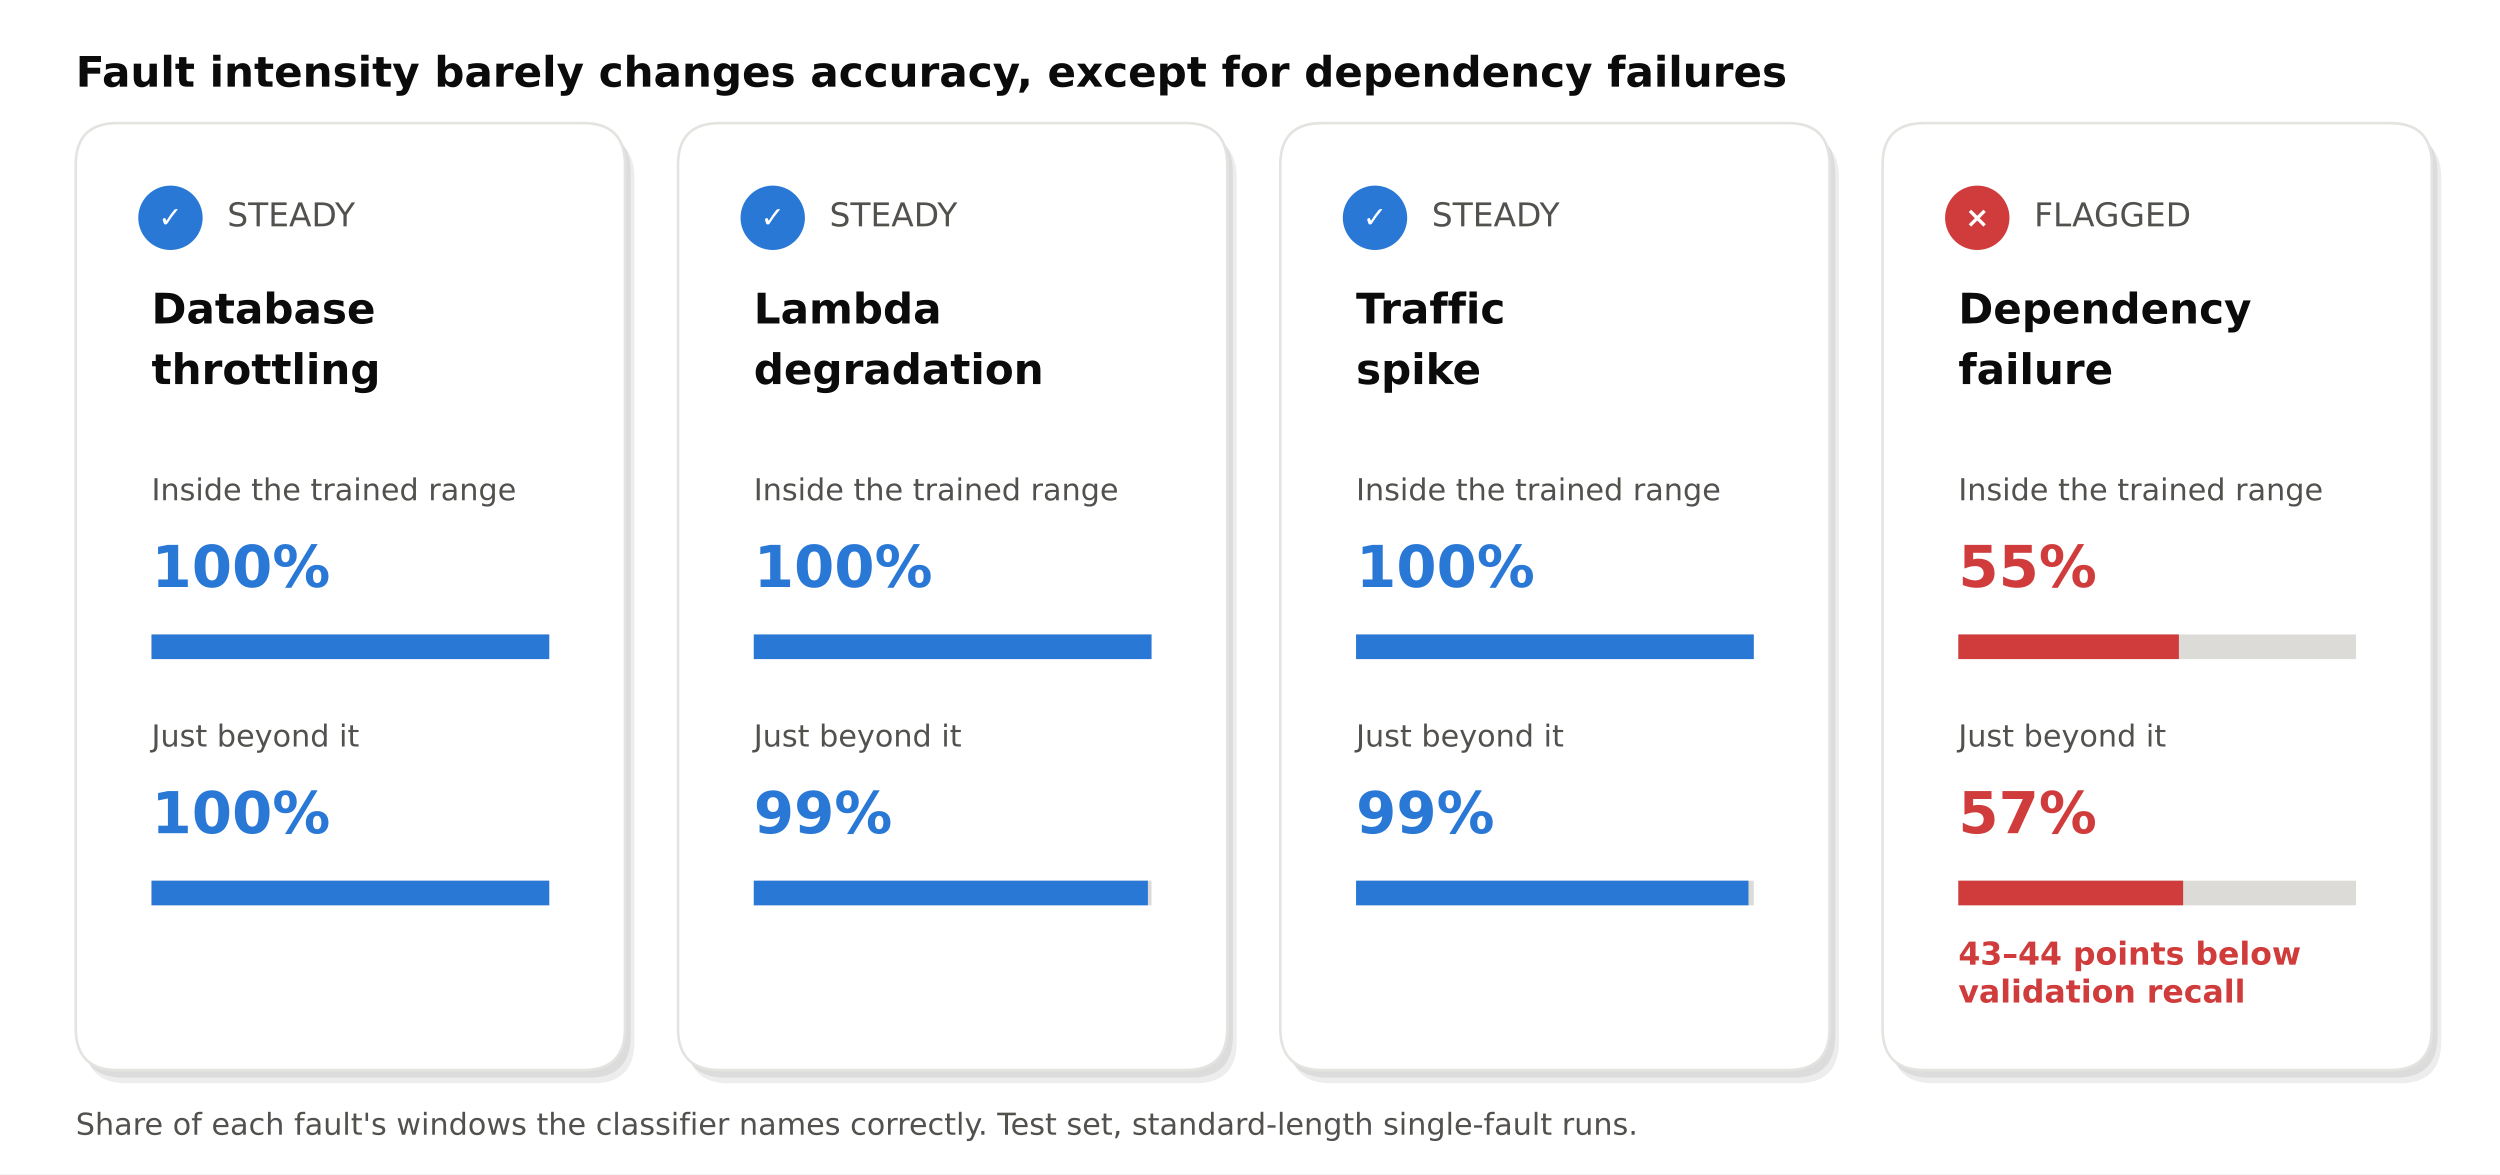
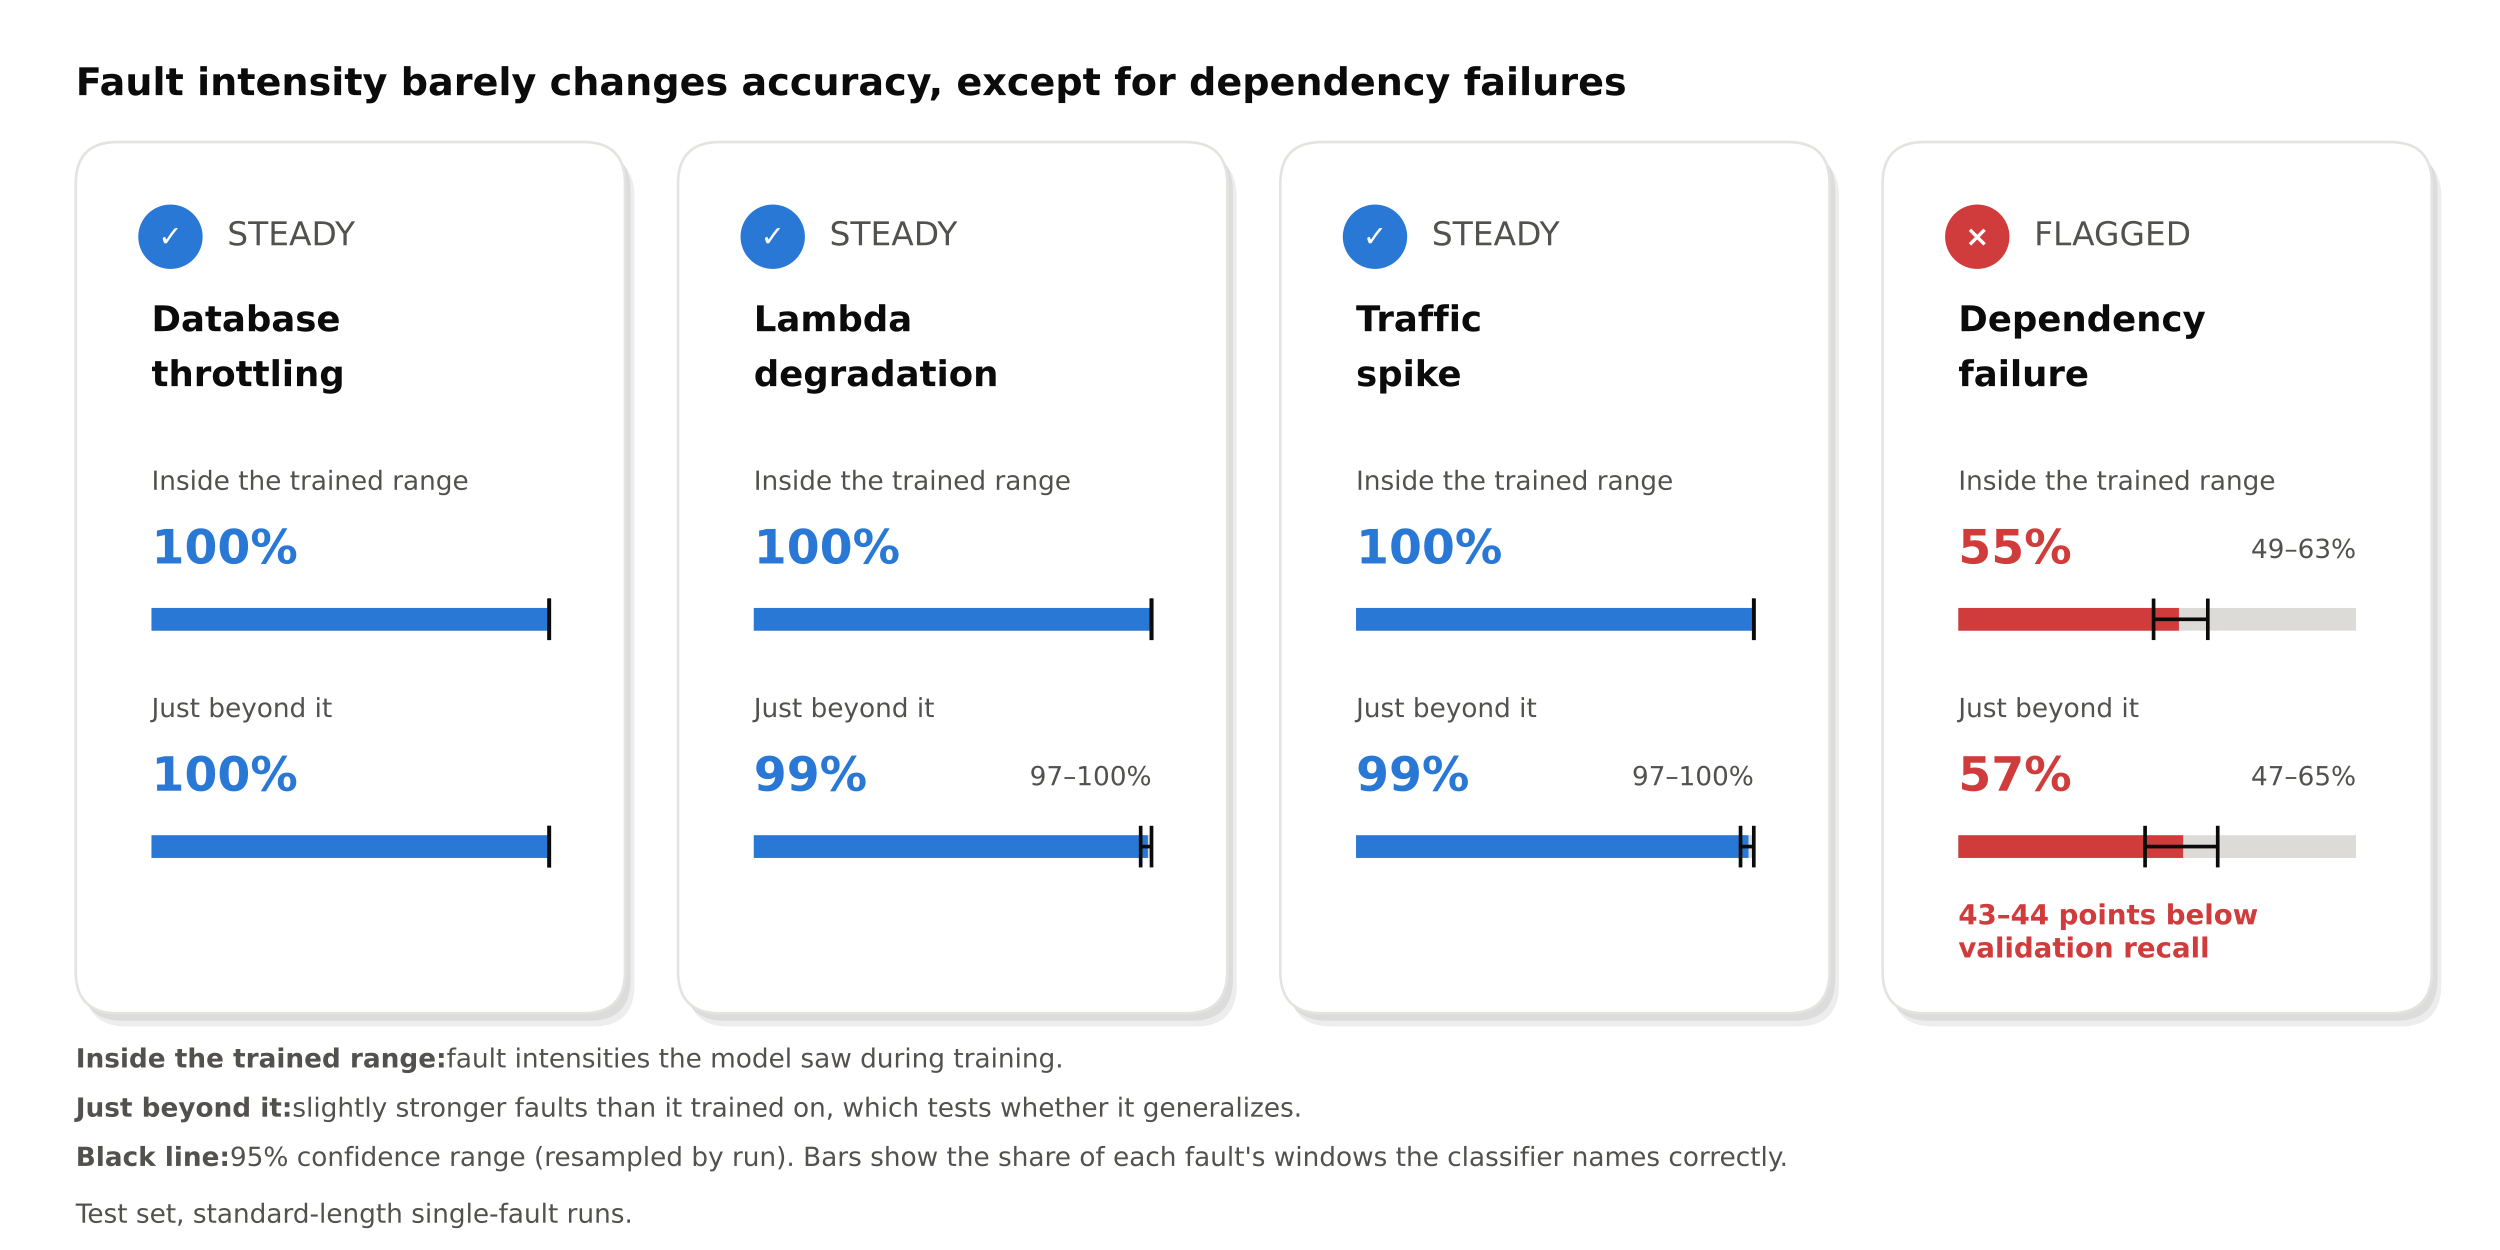
- <svg xmlns="http://www.w3.org/2000/svg" width="950.4pt" height="446.4pt" viewBox="0 0 950.4 446.4" version="1.1">
+ <svg xmlns="http://www.w3.org/2000/svg" width="950.4pt" height="475.2pt" viewBox="0 0 950.4 475.2" version="1.1">
  <defs>
    <style type="text/css">*{stroke-linejoin: round; stroke-linecap: butt}</style>
  </defs>
  <g id="figure_1">
    <g id="patch_1">
-       <path d="M 0 446.4  L 950.4 446.4  L 950.4 0  L 0 0  z " style="fill: #ffffff" />
+       <path d="M 0 475.2  L 950.4 475.2  L 950.4 0  L 0 0  z " style="fill: #ffffff" />
    </g>
    <g id="axes_1">
      <g id="patch_2">
-         <path d="M 48.24 411.84  L 225.36 411.84  Q 241.2 411.84 241.2 396  L 241.2 67.68  Q 241.2 51.84 225.36 51.84  L 48.24 51.84  Q 32.4 51.84 32.4 67.68  L 32.4 396  Q 32.4 411.84 48.24 411.84  z " clip-path="url(#p49262e3c75)" style="fill-opacity: 0.071" />
+         <path d="M 48.24 390.24  L 225.36 390.24  Q 241.2 390.24 241.2 374.4  L 241.2 74.88  Q 241.2 59.04 225.36 59.04  L 48.24 59.04  Q 32.4 59.04 32.4 74.88  L 32.4 374.4  Q 32.4 390.24 48.24 390.24  z " clip-path="url(#p5552d7a977)" style="fill-opacity: 0.071" />
      </g>
      <g id="patch_3">
-         <path d="M 46.8 409.68  L 223.92 409.68  Q 239.76 409.68 239.76 393.84  L 239.76 65.52  Q 239.76 49.68 223.92 49.68  L 46.8 49.68  Q 30.96 49.68 30.96 65.52  L 30.96 393.84  Q 30.96 409.68 46.8 409.68  z " clip-path="url(#p49262e3c75)" style="fill-opacity: 0.071" />
+         <path d="M 46.8 388.08  L 223.92 388.08  Q 239.76 388.08 239.76 372.24  L 239.76 72.72  Q 239.76 56.88 223.92 56.88  L 46.8 56.88  Q 30.96 56.88 30.96 72.72  L 30.96 372.24  Q 30.96 388.08 46.8 388.08  z " clip-path="url(#p5552d7a977)" style="fill-opacity: 0.071" />
      </g>
      <g id="patch_4">
-         <path d="M 277.2 411.84  L 454.32 411.84  Q 470.16 411.84 470.16 396  L 470.16 67.68  Q 470.16 51.84 454.32 51.84  L 277.2 51.84  Q 261.36 51.84 261.36 67.68  L 261.36 396  Q 261.36 411.84 277.2 411.84  z " clip-path="url(#p49262e3c75)" style="fill-opacity: 0.071" />
+         <path d="M 277.2 390.24  L 454.32 390.24  Q 470.16 390.24 470.16 374.4  L 470.16 74.88  Q 470.16 59.04 454.32 59.04  L 277.2 59.04  Q 261.36 59.04 261.36 74.88  L 261.36 374.4  Q 261.36 390.24 277.2 390.24  z " clip-path="url(#p5552d7a977)" style="fill-opacity: 0.071" />
      </g>
      <g id="patch_5">
-         <path d="M 275.76 409.68  L 452.88 409.68  Q 468.72 409.68 468.72 393.84  L 468.72 65.52  Q 468.72 49.68 452.88 49.68  L 275.76 49.68  Q 259.92 49.68 259.92 65.52  L 259.92 393.84  Q 259.92 409.68 275.76 409.68  z " clip-path="url(#p49262e3c75)" style="fill-opacity: 0.071" />
+         <path d="M 275.76 388.08  L 452.88 388.08  Q 468.72 388.08 468.72 372.24  L 468.72 72.72  Q 468.72 56.88 452.88 56.88  L 275.76 56.88  Q 259.92 56.88 259.92 72.72  L 259.92 372.24  Q 259.92 388.08 275.76 388.08  z " clip-path="url(#p5552d7a977)" style="fill-opacity: 0.071" />
      </g>
      <g id="patch_6">
-         <path d="M 506.16 411.84  L 683.28 411.84  Q 699.12 411.84 699.12 396  L 699.12 67.68  Q 699.12 51.84 683.28 51.84  L 506.16 51.84  Q 490.32 51.84 490.32 67.68  L 490.32 396  Q 490.32 411.84 506.16 411.84  z " clip-path="url(#p49262e3c75)" style="fill-opacity: 0.071" />
+         <path d="M 506.16 390.24  L 683.28 390.24  Q 699.12 390.24 699.12 374.4  L 699.12 74.88  Q 699.12 59.04 683.28 59.04  L 506.16 59.04  Q 490.32 59.04 490.32 74.88  L 490.32 374.4  Q 490.32 390.24 506.16 390.24  z " clip-path="url(#p5552d7a977)" style="fill-opacity: 0.071" />
      </g>
      <g id="patch_7">
-         <path d="M 504.72 409.68  L 681.84 409.68  Q 697.68 409.68 697.68 393.84  L 697.68 65.52  Q 697.68 49.68 681.84 49.68  L 504.72 49.68  Q 488.88 49.68 488.88 65.52  L 488.88 393.84  Q 488.88 409.68 504.72 409.68  z " clip-path="url(#p49262e3c75)" style="fill-opacity: 0.071" />
+         <path d="M 504.72 388.08  L 681.84 388.08  Q 697.68 388.08 697.68 372.24  L 697.68 72.72  Q 697.68 56.88 681.84 56.88  L 504.72 56.88  Q 488.88 56.88 488.88 72.72  L 488.88 372.24  Q 488.88 388.08 504.72 388.08  z " clip-path="url(#p5552d7a977)" style="fill-opacity: 0.071" />
      </g>
      <g id="patch_8">
-         <path d="M 735.12 411.84  L 912.24 411.84  Q 928.08 411.84 928.08 396  L 928.08 67.68  Q 928.08 51.84 912.24 51.84  L 735.12 51.84  Q 719.28 51.84 719.28 67.68  L 719.28 396  Q 719.28 411.84 735.12 411.84  z " clip-path="url(#p49262e3c75)" style="fill-opacity: 0.071" />
+         <path d="M 735.12 390.24  L 912.24 390.24  Q 928.08 390.24 928.08 374.4  L 928.08 74.88  Q 928.08 59.04 912.24 59.04  L 735.12 59.04  Q 719.28 59.04 719.28 74.88  L 719.28 374.4  Q 719.28 390.24 735.12 390.24  z " clip-path="url(#p5552d7a977)" style="fill-opacity: 0.071" />
      </g>
      <g id="patch_9">
-         <path d="M 733.68 409.68  L 910.8 409.68  Q 926.64 409.68 926.64 393.84  L 926.64 65.52  Q 926.64 49.68 910.8 49.68  L 733.68 49.68  Q 717.84 49.68 717.84 65.52  L 717.84 393.84  Q 717.84 409.68 733.68 409.68  z " clip-path="url(#p49262e3c75)" style="fill-opacity: 0.071" />
+         <path d="M 733.68 388.08  L 910.8 388.08  Q 926.64 388.08 926.64 372.24  L 926.64 72.72  Q 926.64 56.88 910.8 56.88  L 733.68 56.88  Q 717.84 56.88 717.84 72.72  L 717.84 372.24  Q 717.84 388.08 733.68 388.08  z " clip-path="url(#p5552d7a977)" style="fill-opacity: 0.071" />
      </g>
      <g id="patch_10">
-         <path d="M 44.64 406.8  L 221.76 406.8  Q 237.6 406.8 237.6 390.96  L 237.6 62.64  Q 237.6 46.8 221.76 46.8  L 44.64 46.8  Q 28.8 46.8 28.8 62.64  L 28.8 390.96  Q 28.8 406.8 44.64 406.8  z " clip-path="url(#p49262e3c75)" style="fill: #ffffff; stroke: #e4e3df; stroke-linejoin: miter" />
+         <path d="M 44.64 385.2  L 221.76 385.2  Q 237.6 385.2 237.6 369.36  L 237.6 69.84  Q 237.6 54 221.76 54  L 44.64 54  Q 28.8 54 28.8 69.84  L 28.8 369.36  Q 28.8 385.2 44.64 385.2  z " clip-path="url(#p5552d7a977)" style="fill: #ffffff; stroke: #e4e3df; stroke-linejoin: miter" />
      </g>
      <g id="patch_11">
-         <path d="M 273.6 406.8  L 450.72 406.8  Q 466.56 406.8 466.56 390.96  L 466.56 62.64  Q 466.56 46.8 450.72 46.8  L 273.6 46.8  Q 257.76 46.8 257.76 62.64  L 257.76 390.96  Q 257.76 406.8 273.6 406.8  z " clip-path="url(#p49262e3c75)" style="fill: #ffffff; stroke: #e4e3df; stroke-linejoin: miter" />
+         <path d="M 273.6 385.2  L 450.72 385.2  Q 466.56 385.2 466.56 369.36  L 466.56 69.84  Q 466.56 54 450.72 54  L 273.6 54  Q 257.76 54 257.76 69.84  L 257.76 369.36  Q 257.76 385.2 273.6 385.2  z " clip-path="url(#p5552d7a977)" style="fill: #ffffff; stroke: #e4e3df; stroke-linejoin: miter" />
      </g>
      <g id="patch_12">
-         <path d="M 502.56 406.8  L 679.68 406.8  Q 695.52 406.8 695.52 390.96  L 695.52 62.64  Q 695.52 46.8 679.68 46.8  L 502.56 46.8  Q 486.72 46.8 486.72 62.64  L 486.72 390.96  Q 486.72 406.8 502.56 406.8  z " clip-path="url(#p49262e3c75)" style="fill: #ffffff; stroke: #e4e3df; stroke-linejoin: miter" />
+         <path d="M 502.56 385.2  L 679.68 385.2  Q 695.52 385.2 695.52 369.36  L 695.52 69.84  Q 695.52 54 679.68 54  L 502.56 54  Q 486.72 54 486.72 69.84  L 486.72 369.36  Q 486.72 385.2 502.56 385.2  z " clip-path="url(#p5552d7a977)" style="fill: #ffffff; stroke: #e4e3df; stroke-linejoin: miter" />
      </g>
      <g id="patch_13">
-         <path d="M 731.52 406.8  L 908.64 406.8  Q 924.48 406.8 924.48 390.96  L 924.48 62.64  Q 924.48 46.8 908.64 46.8  L 731.52 46.8  Q 715.68 46.8 715.68 62.64  L 715.68 390.96  Q 715.68 406.8 731.52 406.8  z " clip-path="url(#p49262e3c75)" style="fill: #ffffff; stroke: #e4e3df; stroke-linejoin: miter" />
+         <path d="M 731.52 385.2  L 908.64 385.2  Q 924.48 385.2 924.48 369.36  L 924.48 69.84  Q 924.48 54 908.64 54  L 731.52 54  Q 715.68 54 715.68 69.84  L 715.68 369.36  Q 715.68 385.2 731.52 385.2  z " clip-path="url(#p5552d7a977)" style="fill: #ffffff; stroke: #e4e3df; stroke-linejoin: miter" />
      </g>
      <g id="patch_14">
-         <path d="M 64.8 95.04  C 68.046 95.04 71.16 93.75 73.455 91.455  C 75.75 89.16 77.04 86.046 77.04 82.8  C 77.04 79.554 75.75 76.44 73.455 74.145  C 71.16 71.85 68.046 70.56 64.8 70.56  C 61.554 70.56 58.44 71.85 56.145 74.145  C 53.85 76.44 52.56 79.554 52.56 82.8  C 52.56 86.046 53.85 89.16 56.145 91.455  C 58.44 93.75 61.554 95.04 64.8 95.04  z " clip-path="url(#p49262e3c75)" style="fill: #2a78d6" />
+         <path d="M 64.8 102.24  C 68.046 102.24 71.16 100.95 73.455 98.655  C 75.75 96.36 77.04 93.246 77.04 90  C 77.04 86.754 75.75 83.64 73.455 81.345  C 71.16 79.05 68.046 77.76 64.8 77.76  C 61.554 77.76 58.44 79.05 56.145 81.345  C 53.85 83.64 52.56 86.754 52.56 90  C 52.56 93.246 53.85 96.36 56.145 98.655  C 58.44 100.95 61.554 102.24 64.8 102.24  z " clip-path="url(#p5552d7a977)" style="fill: #2a78d6" />
      </g>
      <g id="patch_15">
-         <path d="M 57.6 250.56  L 208.8 250.56  L 208.8 241.2  L 57.6 241.2  z " clip-path="url(#p49262e3c75)" style="fill: #dcdbd7" />
+         <path d="M 57.6 239.76  L 208.8 239.76  L 208.8 231.12  L 57.6 231.12  z " clip-path="url(#p5552d7a977)" style="fill: #dcdbd7" />
      </g>
      <g id="patch_16">
-         <path d="M 57.6 344.16  L 208.8 344.16  L 208.8 334.8  L 57.6 334.8  z " clip-path="url(#p49262e3c75)" style="fill: #dcdbd7" />
+         <path d="M 57.6 326.16  L 208.8 326.16  L 208.8 317.52  L 57.6 317.52  z " clip-path="url(#p5552d7a977)" style="fill: #dcdbd7" />
      </g>
      <g id="patch_17">
-         <path d="M 293.76 95.04  C 297.006 95.04 300.12 93.75 302.415 91.455  C 304.71 89.16 306 86.046 306 82.8  C 306 79.554 304.71 76.44 302.415 74.145  C 300.12 71.85 297.006 70.56 293.76 70.56  C 290.514 70.56 287.4 71.85 285.105 74.145  C 282.81 76.44 281.52 79.554 281.52 82.8  C 281.52 86.046 282.81 89.16 285.105 91.455  C 287.4 93.75 290.514 95.04 293.76 95.04  z " clip-path="url(#p49262e3c75)" style="fill: #2a78d6" />
+         <path d="M 293.76 102.24  C 297.006 102.24 300.12 100.95 302.415 98.655  C 304.71 96.36 306 93.246 306 90  C 306 86.754 304.71 83.64 302.415 81.345  C 300.12 79.05 297.006 77.76 293.76 77.76  C 290.514 77.76 287.4 79.05 285.105 81.345  C 282.81 83.64 281.52 86.754 281.52 90  C 281.52 93.246 282.81 96.36 285.105 98.655  C 287.4 100.95 290.514 102.24 293.76 102.24  z " clip-path="url(#p5552d7a977)" style="fill: #2a78d6" />
      </g>
      <g id="patch_18">
-         <path d="M 286.56 250.56  L 437.76 250.56  L 437.76 241.2  L 286.56 241.2  z " clip-path="url(#p49262e3c75)" style="fill: #dcdbd7" />
+         <path d="M 286.56 239.76  L 437.76 239.76  L 437.76 231.12  L 286.56 231.12  z " clip-path="url(#p5552d7a977)" style="fill: #dcdbd7" />
      </g>
      <g id="patch_19">
-         <path d="M 286.56 344.16  L 437.76 344.16  L 437.76 334.8  L 286.56 334.8  z " clip-path="url(#p49262e3c75)" style="fill: #dcdbd7" />
+         <path d="M 286.56 326.16  L 437.76 326.16  L 437.76 317.52  L 286.56 317.52  z " clip-path="url(#p5552d7a977)" style="fill: #dcdbd7" />
      </g>
      <g id="patch_20">
-         <path d="M 522.72 95.04  C 525.966 95.04 529.08 93.75 531.375 91.455  C 533.67 89.16 534.96 86.046 534.96 82.8  C 534.96 79.554 533.67 76.44 531.375 74.145  C 529.08 71.85 525.966 70.56 522.72 70.56  C 519.474 70.56 516.36 71.85 514.065 74.145  C 511.77 76.44 510.48 79.554 510.48 82.8  C 510.48 86.046 511.77 89.16 514.065 91.455  C 516.36 93.75 519.474 95.04 522.72 95.04  z " clip-path="url(#p49262e3c75)" style="fill: #2a78d6" />
+         <path d="M 522.72 102.24  C 525.966 102.24 529.08 100.95 531.375 98.655  C 533.67 96.36 534.96 93.246 534.96 90  C 534.96 86.754 533.67 83.64 531.375 81.345  C 529.08 79.05 525.966 77.76 522.72 77.76  C 519.474 77.76 516.36 79.05 514.065 81.345  C 511.77 83.64 510.48 86.754 510.48 90  C 510.48 93.246 511.77 96.36 514.065 98.655  C 516.36 100.95 519.474 102.24 522.72 102.24  z " clip-path="url(#p5552d7a977)" style="fill: #2a78d6" />
      </g>
      <g id="patch_21">
-         <path d="M 515.52 250.56  L 666.72 250.56  L 666.72 241.2  L 515.52 241.2  z " clip-path="url(#p49262e3c75)" style="fill: #dcdbd7" />
+         <path d="M 515.52 239.76  L 666.72 239.76  L 666.72 231.12  L 515.52 231.12  z " clip-path="url(#p5552d7a977)" style="fill: #dcdbd7" />
      </g>
      <g id="patch_22">
-         <path d="M 515.52 344.16  L 666.72 344.16  L 666.72 334.8  L 515.52 334.8  z " clip-path="url(#p49262e3c75)" style="fill: #dcdbd7" />
+         <path d="M 515.52 326.16  L 666.72 326.16  L 666.72 317.52  L 515.52 317.52  z " clip-path="url(#p5552d7a977)" style="fill: #dcdbd7" />
      </g>
      <g id="patch_23">
-         <path d="M 751.68 95.04  C 754.926 95.04 758.04 93.75 760.335 91.455  C 762.63 89.16 763.92 86.046 763.92 82.8  C 763.92 79.554 762.63 76.44 760.335 74.145  C 758.04 71.85 754.926 70.56 751.68 70.56  C 748.434 70.56 745.32 71.85 743.025 74.145  C 740.73 76.44 739.44 79.554 739.44 82.8  C 739.44 86.046 740.73 89.16 743.025 91.455  C 745.32 93.75 748.434 95.04 751.68 95.04  z " clip-path="url(#p49262e3c75)" style="fill: #d03b3b" />
+         <path d="M 751.68 102.24  C 754.926 102.24 758.04 100.95 760.335 98.655  C 762.63 96.36 763.92 93.246 763.92 90  C 763.92 86.754 762.63 83.64 760.335 81.345  C 758.04 79.05 754.926 77.76 751.68 77.76  C 748.434 77.76 745.32 79.05 743.025 81.345  C 740.73 83.64 739.44 86.754 739.44 90  C 739.44 93.246 740.73 96.36 743.025 98.655  C 745.32 100.95 748.434 102.24 751.68 102.24  z " clip-path="url(#p5552d7a977)" style="fill: #d03b3b" />
      </g>
      <g id="patch_24">
-         <path d="M 744.48 250.56  L 895.68 250.56  L 895.68 241.2  L 744.48 241.2  z " clip-path="url(#p49262e3c75)" style="fill: #dcdbd7" />
+         <path d="M 744.48 239.76  L 895.68 239.76  L 895.68 231.12  L 744.48 231.12  z " clip-path="url(#p5552d7a977)" style="fill: #dcdbd7" />
      </g>
      <g id="patch_25">
-         <path d="M 744.48 344.16  L 895.68 344.16  L 895.68 334.8  L 744.48 334.8  z " clip-path="url(#p49262e3c75)" style="fill: #dcdbd7" />
+         <path d="M 744.48 326.16  L 895.68 326.16  L 895.68 317.52  L 744.48 317.52  z " clip-path="url(#p5552d7a977)" style="fill: #dcdbd7" />
      </g>
      <g id="text_1">
-         <text style="font-weight: 700; font-size: 11px; font-family: 'DejaVu Sans'; text-anchor: middle; fill: #ffffff" x="64.8" y="86.377" transform="rotate(-0 64.8 86.37742)">✓</text>
+         <text style="font-weight: 700; font-size: 11px; font-family: 'DejaVu Sans'; text-anchor: middle; fill: #ffffff" x="64.8" y="93.577" transform="rotate(-0 64.8 93.57742)">✓</text>
      </g>
      <g id="text_2">
-         <text style="font-size: 12.5px; font-family: 'DejaVu Sans'; text-anchor: start; fill: #52514e" x="86.4" y="86.047" transform="rotate(-0 86.4 86.04707)">STEADY</text>
+         <text style="font-size: 12.5px; font-family: 'DejaVu Sans'; text-anchor: start; fill: #52514e" x="86.4" y="93.247" transform="rotate(-0 86.4 93.24707)">STEADY</text>
      </g>
      <g id="text_3">
-         <text style="font-weight: 700; font-size: 16px; font-family: 'DejaVu Sans'; text-anchor: start; fill: #0b0b0b" x="57.6" y="122.957" transform="rotate(-0 57.6 122.9569)">Database</text>
+         <text style="font-weight: 700; font-size: 13.5px; font-family: 'DejaVu Sans'; text-anchor: start; fill: #0b0b0b" x="57.6" y="125.907" transform="rotate(-0 57.6 125.9074)">Database</text>
      </g>
      <g id="text_4">
-         <text style="font-weight: 700; font-size: 16px; font-family: 'DejaVu Sans'; text-anchor: start; fill: #0b0b0b" x="57.6" y="145.997" transform="rotate(-0 57.6 145.9969)">throttling</text>
+         <text style="font-weight: 700; font-size: 13.5px; font-family: 'DejaVu Sans'; text-anchor: start; fill: #0b0b0b" x="57.6" y="146.787" transform="rotate(-0 57.6 146.7874)">throttling</text>
      </g>
      <g id="text_5">
-         <text style="font-size: 11.5px; font-family: 'DejaVu Sans'; text-anchor: start; fill: #52514e" x="57.6" y="190.188" transform="rotate(-0 57.6 190.1878)">Inside the trained range</text>
+         <text style="font-size: 10px; font-family: 'DejaVu Sans'; text-anchor: start; fill: #52514e" x="57.6" y="186.198" transform="rotate(-0 57.6 186.198)">Inside the trained range</text>
      </g>
      <g id="text_6">
-         <text style="font-weight: 700; font-size: 22px; font-family: 'DejaVu Sans'; text-anchor: start; fill: #2a78d6" x="57.6" y="223.155" transform="rotate(-0 57.6 223.1548)">100%</text>
+         <text style="font-weight: 700; font-size: 18px; font-family: 'DejaVu Sans'; text-anchor: start; fill: #2a78d6" x="57.6" y="214.196" transform="rotate(-0 57.6 214.1958)">100%</text>
      </g>
      <g id="patch_26">
-         <path d="M 57.6 250.56  L 208.8 250.56  L 208.8 241.2  L 57.6 241.2  z " clip-path="url(#p49262e3c75)" style="fill: #2a78d6" />
+         <path d="M 57.6 239.76  L 208.8 239.76  L 208.8 231.12  L 57.6 231.12  z " clip-path="url(#p5552d7a977)" style="fill: #2a78d6" />
      </g>
      <g id="text_7">
-         <text style="font-size: 11.5px; font-family: 'DejaVu Sans'; text-anchor: start; fill: #52514e" x="57.6" y="283.788" transform="rotate(-0 57.6 283.7878)">Just beyond it</text>
+         <text style="font-size: 10px; font-family: 'DejaVu Sans'; text-anchor: start; fill: #52514e" x="57.6" y="272.598" transform="rotate(-0 57.6 272.598)">Just beyond it</text>
      </g>
      <g id="text_8">
-         <text style="font-weight: 700; font-size: 22px; font-family: 'DejaVu Sans'; text-anchor: start; fill: #2a78d6" x="57.6" y="316.755" transform="rotate(-0 57.6 316.7548)">100%</text>
+         <text style="font-weight: 700; font-size: 18px; font-family: 'DejaVu Sans'; text-anchor: start; fill: #2a78d6" x="57.6" y="300.596" transform="rotate(-0 57.6 300.5958)">100%</text>
      </g>
      <g id="patch_27">
-         <path d="M 57.6 344.16  L 208.8 344.16  L 208.8 334.8  L 57.6 334.8  z " clip-path="url(#p49262e3c75)" style="fill: #2a78d6" />
+         <path d="M 57.6 326.16  L 208.8 326.16  L 208.8 317.52  L 57.6 317.52  z " clip-path="url(#p5552d7a977)" style="fill: #2a78d6" />
      </g>
      <g id="text_9">
-         <text style="font-weight: 700; font-size: 11px; font-family: 'DejaVu Sans'; text-anchor: middle; fill: #ffffff" x="293.76" y="86.377" transform="rotate(-0 293.76 86.37742)">✓</text>
+         <text style="font-weight: 700; font-size: 11px; font-family: 'DejaVu Sans'; text-anchor: middle; fill: #ffffff" x="293.76" y="93.577" transform="rotate(-0 293.76 93.57742)">✓</text>
      </g>
      <g id="text_10">
-         <text style="font-size: 12.5px; font-family: 'DejaVu Sans'; text-anchor: start; fill: #52514e" x="315.36" y="86.047" transform="rotate(-0 315.36 86.04707)">STEADY</text>
+         <text style="font-size: 12.5px; font-family: 'DejaVu Sans'; text-anchor: start; fill: #52514e" x="315.36" y="93.247" transform="rotate(-0 315.36 93.24707)">STEADY</text>
      </g>
      <g id="text_11">
-         <text style="font-weight: 700; font-size: 16px; font-family: 'DejaVu Sans'; text-anchor: start; fill: #0b0b0b" x="286.56" y="122.957" transform="rotate(-0 286.56 122.9569)">Lambda</text>
+         <text style="font-weight: 700; font-size: 13.5px; font-family: 'DejaVu Sans'; text-anchor: start; fill: #0b0b0b" x="286.56" y="125.907" transform="rotate(-0 286.56 125.9074)">Lambda</text>
      </g>
      <g id="text_12">
-         <text style="font-weight: 700; font-size: 16px; font-family: 'DejaVu Sans'; text-anchor: start; fill: #0b0b0b" x="286.56" y="145.997" transform="rotate(-0 286.56 145.9969)">degradation</text>
+         <text style="font-weight: 700; font-size: 13.5px; font-family: 'DejaVu Sans'; text-anchor: start; fill: #0b0b0b" x="286.56" y="146.787" transform="rotate(-0 286.56 146.7874)">degradation</text>
      </g>
      <g id="text_13">
-         <text style="font-size: 11.5px; font-family: 'DejaVu Sans'; text-anchor: start; fill: #52514e" x="286.56" y="190.188" transform="rotate(-0 286.56 190.1878)">Inside the trained range</text>
+         <text style="font-size: 10px; font-family: 'DejaVu Sans'; text-anchor: start; fill: #52514e" x="286.56" y="186.198" transform="rotate(-0 286.56 186.198)">Inside the trained range</text>
      </g>
      <g id="text_14">
-         <text style="font-weight: 700; font-size: 22px; font-family: 'DejaVu Sans'; text-anchor: start; fill: #2a78d6" x="286.56" y="223.155" transform="rotate(-0 286.56 223.1548)">100%</text>
+         <text style="font-weight: 700; font-size: 18px; font-family: 'DejaVu Sans'; text-anchor: start; fill: #2a78d6" x="286.56" y="214.196" transform="rotate(-0 286.56 214.1958)">100%</text>
      </g>
      <g id="patch_28">
-         <path d="M 286.56 250.56  L 437.76 250.56  L 437.76 241.2  L 286.56 241.2  z " clip-path="url(#p49262e3c75)" style="fill: #2a78d6" />
+         <path d="M 286.56 239.76  L 437.76 239.76  L 437.76 231.12  L 286.56 231.12  z " clip-path="url(#p5552d7a977)" style="fill: #2a78d6" />
      </g>
      <g id="text_15">
-         <text style="font-size: 11.5px; font-family: 'DejaVu Sans'; text-anchor: start; fill: #52514e" x="286.56" y="283.788" transform="rotate(-0 286.56 283.7878)">Just beyond it</text>
+         <text style="font-size: 10px; font-family: 'DejaVu Sans'; text-anchor: start; fill: #52514e" x="286.56" y="272.598" transform="rotate(-0 286.56 272.598)">Just beyond it</text>
      </g>
      <g id="text_16">
-         <text style="font-weight: 700; font-size: 22px; font-family: 'DejaVu Sans'; text-anchor: start; fill: #2a78d6" x="286.56" y="316.755" transform="rotate(-0 286.56 316.7548)">99%</text>
+         <text style="font-weight: 700; font-size: 18px; font-family: 'DejaVu Sans'; text-anchor: start; fill: #2a78d6" x="286.56" y="300.596" transform="rotate(-0 286.56 300.5958)">99%</text>
+       </g>
+       <g id="text_17">
+         <text style="font-size: 10px; font-family: 'DejaVu Sans'; text-anchor: end; fill: #52514e" x="437.76" y="298.518" transform="rotate(-0 437.76 298.5177)">97–100%</text>
      </g>
      <g id="patch_29">
-         <path d="M 286.56 344.16  L 436.385 344.16  L 436.385 334.8  L 286.56 334.8  z " clip-path="url(#p49262e3c75)" style="fill: #2a78d6" />
-       </g>
-       <g id="text_17">
-         <text style="font-weight: 700; font-size: 11px; font-family: 'DejaVu Sans'; text-anchor: middle; fill: #ffffff" x="522.72" y="86.377" transform="rotate(-0 522.72 86.37742)">✓</text>
+         <path d="M 286.56 326.16  L 436.385 326.16  L 436.385 317.52  L 286.56 317.52  z " clip-path="url(#p5552d7a977)" style="fill: #2a78d6" />
      </g>
      <g id="text_18">
-         <text style="font-size: 12.5px; font-family: 'DejaVu Sans'; text-anchor: start; fill: #52514e" x="544.32" y="86.047" transform="rotate(-0 544.32 86.04707)">STEADY</text>
+         <text style="font-weight: 700; font-size: 11px; font-family: 'DejaVu Sans'; text-anchor: middle; fill: #ffffff" x="522.72" y="93.577" transform="rotate(-0 522.72 93.57742)">✓</text>
      </g>
      <g id="text_19">
-         <text style="font-weight: 700; font-size: 16px; font-family: 'DejaVu Sans'; text-anchor: start; fill: #0b0b0b" x="515.52" y="122.957" transform="rotate(-0 515.52 122.9569)">Traffic</text>
+         <text style="font-size: 12.5px; font-family: 'DejaVu Sans'; text-anchor: start; fill: #52514e" x="544.32" y="93.247" transform="rotate(-0 544.32 93.24707)">STEADY</text>
      </g>
      <g id="text_20">
-         <text style="font-weight: 700; font-size: 16px; font-family: 'DejaVu Sans'; text-anchor: start; fill: #0b0b0b" x="515.52" y="145.997" transform="rotate(-0 515.52 145.9969)">spike</text>
+         <text style="font-weight: 700; font-size: 13.5px; font-family: 'DejaVu Sans'; text-anchor: start; fill: #0b0b0b" x="515.52" y="125.907" transform="rotate(-0 515.52 125.9074)">Traffic</text>
      </g>
      <g id="text_21">
-         <text style="font-size: 11.5px; font-family: 'DejaVu Sans'; text-anchor: start; fill: #52514e" x="515.52" y="190.188" transform="rotate(-0 515.52 190.1878)">Inside the trained range</text>
+         <text style="font-weight: 700; font-size: 13.5px; font-family: 'DejaVu Sans'; text-anchor: start; fill: #0b0b0b" x="515.52" y="146.787" transform="rotate(-0 515.52 146.7874)">spike</text>
      </g>
      <g id="text_22">
-         <text style="font-weight: 700; font-size: 22px; font-family: 'DejaVu Sans'; text-anchor: start; fill: #2a78d6" x="515.52" y="223.155" transform="rotate(-0 515.52 223.1548)">100%</text>
+         <text style="font-size: 10px; font-family: 'DejaVu Sans'; text-anchor: start; fill: #52514e" x="515.52" y="186.198" transform="rotate(-0 515.52 186.198)">Inside the trained range</text>
+       </g>
+       <g id="text_23">
+         <text style="font-weight: 700; font-size: 18px; font-family: 'DejaVu Sans'; text-anchor: start; fill: #2a78d6" x="515.52" y="214.196" transform="rotate(-0 515.52 214.1958)">100%</text>
      </g>
      <g id="patch_30">
-         <path d="M 515.52 250.56  L 666.72 250.56  L 666.72 241.2  L 515.52 241.2  z " clip-path="url(#p49262e3c75)" style="fill: #2a78d6" />
-       </g>
-       <g id="text_23">
-         <text style="font-size: 11.5px; font-family: 'DejaVu Sans'; text-anchor: start; fill: #52514e" x="515.52" y="283.788" transform="rotate(-0 515.52 283.7878)">Just beyond it</text>
+         <path d="M 515.52 239.76  L 666.72 239.76  L 666.72 231.12  L 515.52 231.12  z " clip-path="url(#p5552d7a977)" style="fill: #2a78d6" />
      </g>
      <g id="text_24">
-         <text style="font-weight: 700; font-size: 22px; font-family: 'DejaVu Sans'; text-anchor: start; fill: #2a78d6" x="515.52" y="316.755" transform="rotate(-0 515.52 316.7548)">99%</text>
+         <text style="font-size: 10px; font-family: 'DejaVu Sans'; text-anchor: start; fill: #52514e" x="515.52" y="272.598" transform="rotate(-0 515.52 272.598)">Just beyond it</text>
+       </g>
+       <g id="text_25">
+         <text style="font-weight: 700; font-size: 18px; font-family: 'DejaVu Sans'; text-anchor: start; fill: #2a78d6" x="515.52" y="300.596" transform="rotate(-0 515.52 300.5958)">99%</text>
+       </g>
+       <g id="text_26">
+         <text style="font-size: 10px; font-family: 'DejaVu Sans'; text-anchor: end; fill: #52514e" x="666.72" y="298.518" transform="rotate(-0 666.72 298.5177)">97–100%</text>
      </g>
      <g id="patch_31">
-         <path d="M 515.52 344.16  L 664.704 344.16  L 664.704 334.8  L 515.52 334.8  z " clip-path="url(#p49262e3c75)" style="fill: #2a78d6" />
-       </g>
-       <g id="text_25">
-         <text style="font-weight: 700; font-size: 11px; font-family: 'DejaVu Sans'; text-anchor: middle; fill: #ffffff" x="751.68" y="86.377" transform="rotate(-0 751.68 86.37742)">×</text>
-       </g>
-       <g id="text_26">
-         <text style="font-size: 12.5px; font-family: 'DejaVu Sans'; text-anchor: start; fill: #52514e" x="773.28" y="86.047" transform="rotate(-0 773.28 86.04707)">FLAGGED</text>
+         <path d="M 515.52 326.16  L 664.704 326.16  L 664.704 317.52  L 515.52 317.52  z " clip-path="url(#p5552d7a977)" style="fill: #2a78d6" />
      </g>
      <g id="text_27">
-         <text style="font-weight: 700; font-size: 16px; font-family: 'DejaVu Sans'; text-anchor: start; fill: #0b0b0b" x="744.48" y="122.957" transform="rotate(-0 744.48 122.9569)">Dependency</text>
+         <text style="font-weight: 700; font-size: 11px; font-family: 'DejaVu Sans'; text-anchor: middle; fill: #ffffff" x="751.68" y="93.577" transform="rotate(-0 751.68 93.57742)">×</text>
      </g>
      <g id="text_28">
-         <text style="font-weight: 700; font-size: 16px; font-family: 'DejaVu Sans'; text-anchor: start; fill: #0b0b0b" x="744.48" y="145.997" transform="rotate(-0 744.48 145.9969)">failure</text>
+         <text style="font-size: 12.5px; font-family: 'DejaVu Sans'; text-anchor: start; fill: #52514e" x="773.28" y="93.247" transform="rotate(-0 773.28 93.24707)">FLAGGED</text>
      </g>
      <g id="text_29">
-         <text style="font-size: 11.5px; font-family: 'DejaVu Sans'; text-anchor: start; fill: #52514e" x="744.48" y="190.188" transform="rotate(-0 744.48 190.1878)">Inside the trained range</text>
+         <text style="font-weight: 700; font-size: 13.5px; font-family: 'DejaVu Sans'; text-anchor: start; fill: #0b0b0b" x="744.48" y="125.907" transform="rotate(-0 744.48 125.9074)">Dependency</text>
      </g>
      <g id="text_30">
-         <text style="font-weight: 700; font-size: 22px; font-family: 'DejaVu Sans'; text-anchor: start; fill: #d03b3b" x="744.48" y="223.155" transform="rotate(-0 744.48 223.1548)">55%</text>
+         <text style="font-weight: 700; font-size: 13.5px; font-family: 'DejaVu Sans'; text-anchor: start; fill: #0b0b0b" x="744.48" y="146.787" transform="rotate(-0 744.48 146.7874)">failure</text>
+       </g>
+       <g id="text_31">
+         <text style="font-size: 10px; font-family: 'DejaVu Sans'; text-anchor: start; fill: #52514e" x="744.48" y="186.198" transform="rotate(-0 744.48 186.198)">Inside the trained range</text>
+       </g>
+       <g id="text_32">
+         <text style="font-weight: 700; font-size: 18px; font-family: 'DejaVu Sans'; text-anchor: start; fill: #d03b3b" x="744.48" y="214.196" transform="rotate(-0 744.48 214.1958)">55%</text>
+       </g>
+       <g id="text_33">
+         <text style="font-size: 10px; font-family: 'DejaVu Sans'; text-anchor: end; fill: #52514e" x="895.68" y="212.118" transform="rotate(-0 895.68 212.1177)">49–63%</text>
      </g>
      <g id="patch_32">
-         <path d="M 744.48 250.56  L 828.327 250.56  L 828.327 241.2  L 744.48 241.2  z " clip-path="url(#p49262e3c75)" style="fill: #d03b3b" />
-       </g>
-       <g id="text_31">
-         <text style="font-size: 11.5px; font-family: 'DejaVu Sans'; text-anchor: start; fill: #52514e" x="744.48" y="283.788" transform="rotate(-0 744.48 283.7878)">Just beyond it</text>
-       </g>
-       <g id="text_32">
-         <text style="font-weight: 700; font-size: 22px; font-family: 'DejaVu Sans'; text-anchor: start; fill: #d03b3b" x="744.48" y="316.755" transform="rotate(-0 744.48 316.7548)">57%</text>
+         <path d="M 744.48 239.76  L 828.327 239.76  L 828.327 231.12  L 744.48 231.12  z " clip-path="url(#p5552d7a977)" style="fill: #d03b3b" />
+       </g>
+       <g id="text_34">
+         <text style="font-size: 10px; font-family: 'DejaVu Sans'; text-anchor: start; fill: #52514e" x="744.48" y="272.598" transform="rotate(-0 744.48 272.598)">Just beyond it</text>
+       </g>
+       <g id="text_35">
+         <text style="font-weight: 700; font-size: 18px; font-family: 'DejaVu Sans'; text-anchor: start; fill: #d03b3b" x="744.48" y="300.596" transform="rotate(-0 744.48 300.5958)">57%</text>
+       </g>
+       <g id="text_36">
+         <text style="font-size: 10px; font-family: 'DejaVu Sans'; text-anchor: end; fill: #52514e" x="895.68" y="298.518" transform="rotate(-0 895.68 298.5177)">47–65%</text>
      </g>
      <g id="patch_33">
-         <path d="M 744.48 344.16  L 829.941 344.16  L 829.941 334.8  L 744.48 334.8  z " clip-path="url(#p49262e3c75)" style="fill: #d03b3b" />
-       </g>
-       <g id="text_33">
-         <text style="font-weight: 700; font-size: 12px; font-family: 'DejaVu Sans'; fill: #d03b3b" transform="translate(744.48 366.716)">43–44 points below</text>
-         <text style="font-weight: 700; font-size: 12px; font-family: 'DejaVu Sans'; fill: #d03b3b" transform="translate(744.48 381.1193)">validation recall</text>
-       </g>
-       <g id="text_34">
-         <text style="font-weight: 700; font-size: 16px; font-family: 'DejaVu Sans'; text-anchor: start; fill: #0b0b0b" x="28.8" y="32.957" transform="rotate(-0 28.8 32.95687)">Fault intensity barely changes accuracy, except for dependency failures</text>
-       </g>
-       <g id="text_35">
-         <text style="font-size: 11.5px; font-family: 'DejaVu Sans'; text-anchor: start; fill: #52514e" x="28.8" y="431.388" transform="rotate(-0 28.8 431.3878)">Share of each fault's windows the classifier names correctly. Test set, standard-length single-fault runs.</text>
+         <path d="M 744.48 326.16  L 829.941 326.16  L 829.941 317.52  L 744.48 317.52  z " clip-path="url(#p5552d7a977)" style="fill: #d03b3b" />
+       </g>
+       <g id="text_37">
+         <text style="font-weight: 700; font-size: 10.5px; font-family: 'DejaVu Sans'; fill: #d03b3b" transform="translate(744.48 351.3865)">43–44 points below</text>
+         <text style="font-weight: 700; font-size: 10.5px; font-family: 'DejaVu Sans'; fill: #d03b3b" transform="translate(744.48 363.9894)">validation recall</text>
+       </g>
+       <g id="text_38">
+         <text style="font-weight: 700; font-size: 14.5px; font-family: 'DejaVu Sans'; text-anchor: start; fill: #0b0b0b" x="28.8" y="36.167" transform="rotate(-0 28.8 36.16717)">Fault intensity barely changes accuracy, except for dependency failures</text>
+       </g>
+       <g id="text_39">
+         <text style="font-weight: 700; font-size: 10px; font-family: 'DejaVu Sans'; text-anchor: start; fill: #52514e" x="28.8" y="405.798" transform="rotate(-0 28.8 405.798)">Inside the trained range:</text>
+       </g>
+       <g id="text_40">
+         <text style="font-size: 10px; font-family: 'DejaVu Sans'; text-anchor: start; fill: #52514e" x="169.769" y="405.798" transform="rotate(-0 169.7688 405.798)"> fault intensities the model saw during training.</text>
+       </g>
+       <g id="text_41">
+         <text style="font-weight: 700; font-size: 10px; font-family: 'DejaVu Sans'; text-anchor: start; fill: #52514e" x="28.8" y="424.518" transform="rotate(-0 28.8 424.518)">Just beyond it:</text>
+       </g>
+       <g id="text_42">
+         <text style="font-size: 10px; font-family: 'DejaVu Sans'; text-anchor: start; fill: #52514e" x="111.145" y="424.518" transform="rotate(-0 111.1453 424.518)"> slightly stronger faults than it trained on, which tests whether it generalizes.</text>
+       </g>
+       <g id="text_43">
+         <text style="font-weight: 700; font-size: 10px; font-family: 'DejaVu Sans'; text-anchor: start; fill: #52514e" x="28.8" y="443.238" transform="rotate(-0 28.8 443.238)">Black line:</text>
+       </g>
+       <g id="text_44">
+         <text style="font-size: 10px; font-family: 'DejaVu Sans'; text-anchor: start; fill: #52514e" x="87.414" y="443.238" transform="rotate(-0 87.41406 443.238)"> 95% confidence range (resampled by run). Bars show the share of each fault's windows the classifier names correctly.</text>
+       </g>
+       <g id="text_45">
+         <text style="font-size: 10px; font-family: 'DejaVu Sans'; text-anchor: start; fill: #52514e" x="28.8" y="464.838" transform="rotate(-0 28.8 464.838)">Test set, standard-length single-fault runs.</text>
+       </g>
+       <g id="line2d_1">
+         <path d="M 208.8 235.44  L 208.8 235.44  " clip-path="url(#p5552d7a977)" style="fill: none; stroke: #0b0b0b; stroke-width: 1.4" />
+       </g>
+       <g id="line2d_2">
+         <path d="M 208.8 242.64  L 208.8 228.24  " clip-path="url(#p5552d7a977)" style="fill: none; stroke: #0b0b0b; stroke-width: 1.4; stroke-linecap: square" />
+       </g>
+       <g id="line2d_3">
+         <path d="M 208.8 242.64  L 208.8 228.24  " clip-path="url(#p5552d7a977)" style="fill: none; stroke: #0b0b0b; stroke-width: 1.4; stroke-linecap: square" />
+       </g>
+       <g id="line2d_4">
+         <path d="M 208.8 321.84  L 208.8 321.84  " clip-path="url(#p5552d7a977)" style="fill: none; stroke: #0b0b0b; stroke-width: 1.4" />
+       </g>
+       <g id="line2d_5">
+         <path d="M 208.8 329.04  L 208.8 314.64  " clip-path="url(#p5552d7a977)" style="fill: none; stroke: #0b0b0b; stroke-width: 1.4; stroke-linecap: square" />
+       </g>
+       <g id="line2d_6">
+         <path d="M 208.8 329.04  L 208.8 314.64  " clip-path="url(#p5552d7a977)" style="fill: none; stroke: #0b0b0b; stroke-width: 1.4; stroke-linecap: square" />
+       </g>
+       <g id="line2d_7">
+         <path d="M 437.76 235.44  L 437.76 235.44  " clip-path="url(#p5552d7a977)" style="fill: none; stroke: #0b0b0b; stroke-width: 1.4" />
+       </g>
+       <g id="line2d_8">
+         <path d="M 437.76 242.64  L 437.76 228.24  " clip-path="url(#p5552d7a977)" style="fill: none; stroke: #0b0b0b; stroke-width: 1.4; stroke-linecap: square" />
+       </g>
+       <g id="line2d_9">
+         <path d="M 437.76 242.64  L 437.76 228.24  " clip-path="url(#p5552d7a977)" style="fill: none; stroke: #0b0b0b; stroke-width: 1.4; stroke-linecap: square" />
+       </g>
+       <g id="line2d_10">
+         <path d="M 433.636 321.84  L 437.76 321.84  " clip-path="url(#p5552d7a977)" style="fill: none; stroke: #0b0b0b; stroke-width: 1.4" />
+       </g>
+       <g id="line2d_11">
+         <path d="M 433.636 329.04  L 433.636 314.64  " clip-path="url(#p5552d7a977)" style="fill: none; stroke: #0b0b0b; stroke-width: 1.4; stroke-linecap: square" />
+       </g>
+       <g id="line2d_12">
+         <path d="M 437.76 329.04  L 437.76 314.64  " clip-path="url(#p5552d7a977)" style="fill: none; stroke: #0b0b0b; stroke-width: 1.4; stroke-linecap: square" />
+       </g>
+       <g id="line2d_13">
+         <path d="M 666.72 235.44  L 666.72 235.44  " clip-path="url(#p5552d7a977)" style="fill: none; stroke: #0b0b0b; stroke-width: 1.4" />
+       </g>
+       <g id="line2d_14">
+         <path d="M 666.72 242.64  L 666.72 228.24  " clip-path="url(#p5552d7a977)" style="fill: none; stroke: #0b0b0b; stroke-width: 1.4; stroke-linecap: square" />
+       </g>
+       <g id="line2d_15">
+         <path d="M 666.72 242.64  L 666.72 228.24  " clip-path="url(#p5552d7a977)" style="fill: none; stroke: #0b0b0b; stroke-width: 1.4; stroke-linecap: square" />
+       </g>
+       <g id="line2d_16">
+         <path d="M 661.68 321.84  L 666.72 321.84  " clip-path="url(#p5552d7a977)" style="fill: none; stroke: #0b0b0b; stroke-width: 1.4" />
+       </g>
+       <g id="line2d_17">
+         <path d="M 661.68 329.04  L 661.68 314.64  " clip-path="url(#p5552d7a977)" style="fill: none; stroke: #0b0b0b; stroke-width: 1.4; stroke-linecap: square" />
+       </g>
+       <g id="line2d_18">
+         <path d="M 666.72 329.04  L 666.72 314.64  " clip-path="url(#p5552d7a977)" style="fill: none; stroke: #0b0b0b; stroke-width: 1.4; stroke-linecap: square" />
+       </g>
+       <g id="line2d_19">
+         <path d="M 818.705 235.44  L 839.324 235.44  " clip-path="url(#p5552d7a977)" style="fill: none; stroke: #0b0b0b; stroke-width: 1.4" />
+       </g>
+       <g id="line2d_20">
+         <path d="M 818.705 242.64  L 818.705 228.24  " clip-path="url(#p5552d7a977)" style="fill: none; stroke: #0b0b0b; stroke-width: 1.4; stroke-linecap: square" />
+       </g>
+       <g id="line2d_21">
+         <path d="M 839.324 242.64  L 839.324 228.24  " clip-path="url(#p5552d7a977)" style="fill: none; stroke: #0b0b0b; stroke-width: 1.4; stroke-linecap: square" />
+       </g>
+       <g id="line2d_22">
+         <path d="M 815.478 321.84  L 843.089 321.84  " clip-path="url(#p5552d7a977)" style="fill: none; stroke: #0b0b0b; stroke-width: 1.4" />
+       </g>
+       <g id="line2d_23">
+         <path d="M 815.478 329.04  L 815.478 314.64  " clip-path="url(#p5552d7a977)" style="fill: none; stroke: #0b0b0b; stroke-width: 1.4; stroke-linecap: square" />
+       </g>
+       <g id="line2d_24">
+         <path d="M 843.089 329.04  L 843.089 314.64  " clip-path="url(#p5552d7a977)" style="fill: none; stroke: #0b0b0b; stroke-width: 1.4; stroke-linecap: square" />
      </g>
    </g>
  </g>
  <defs>
-     <clipPath id="p49262e3c75">
-       <rect x="7.2" y="7.2" width="936" height="432" />
+     <clipPath id="p5552d7a977">
+       <rect x="7.2" y="7.2" width="936" height="460.8" />
    </clipPath>
  </defs>
</svg>
